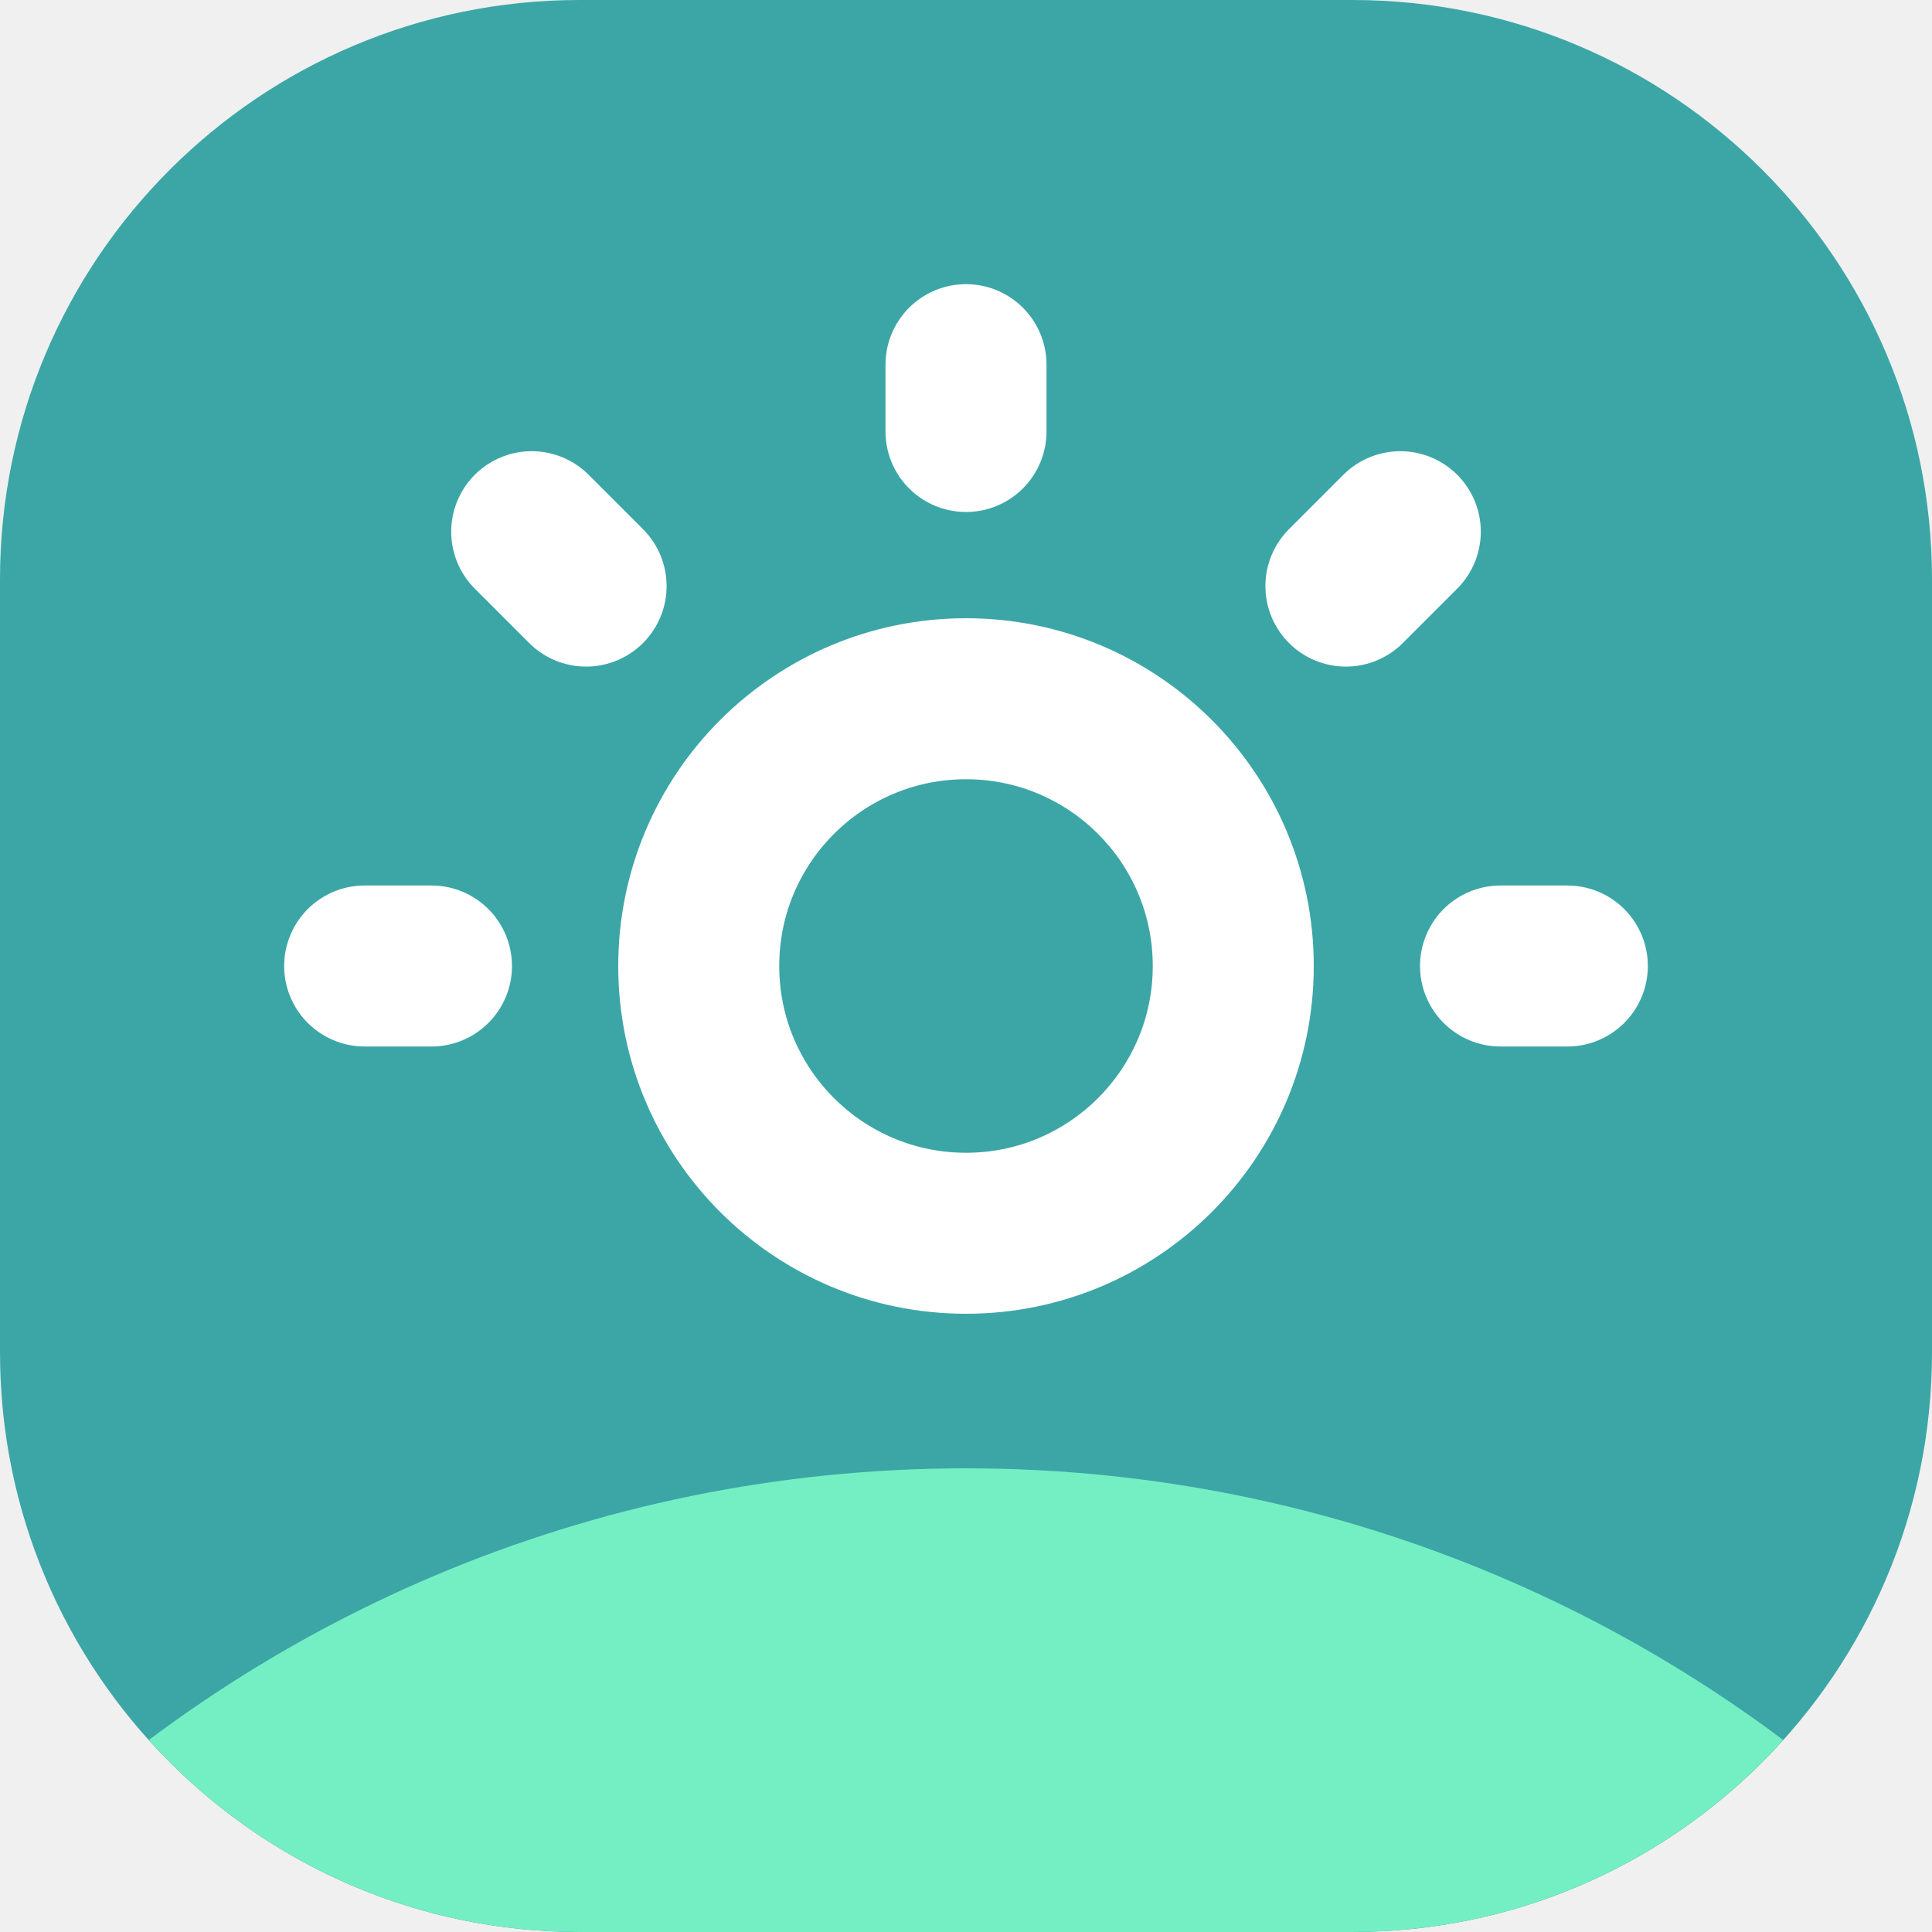
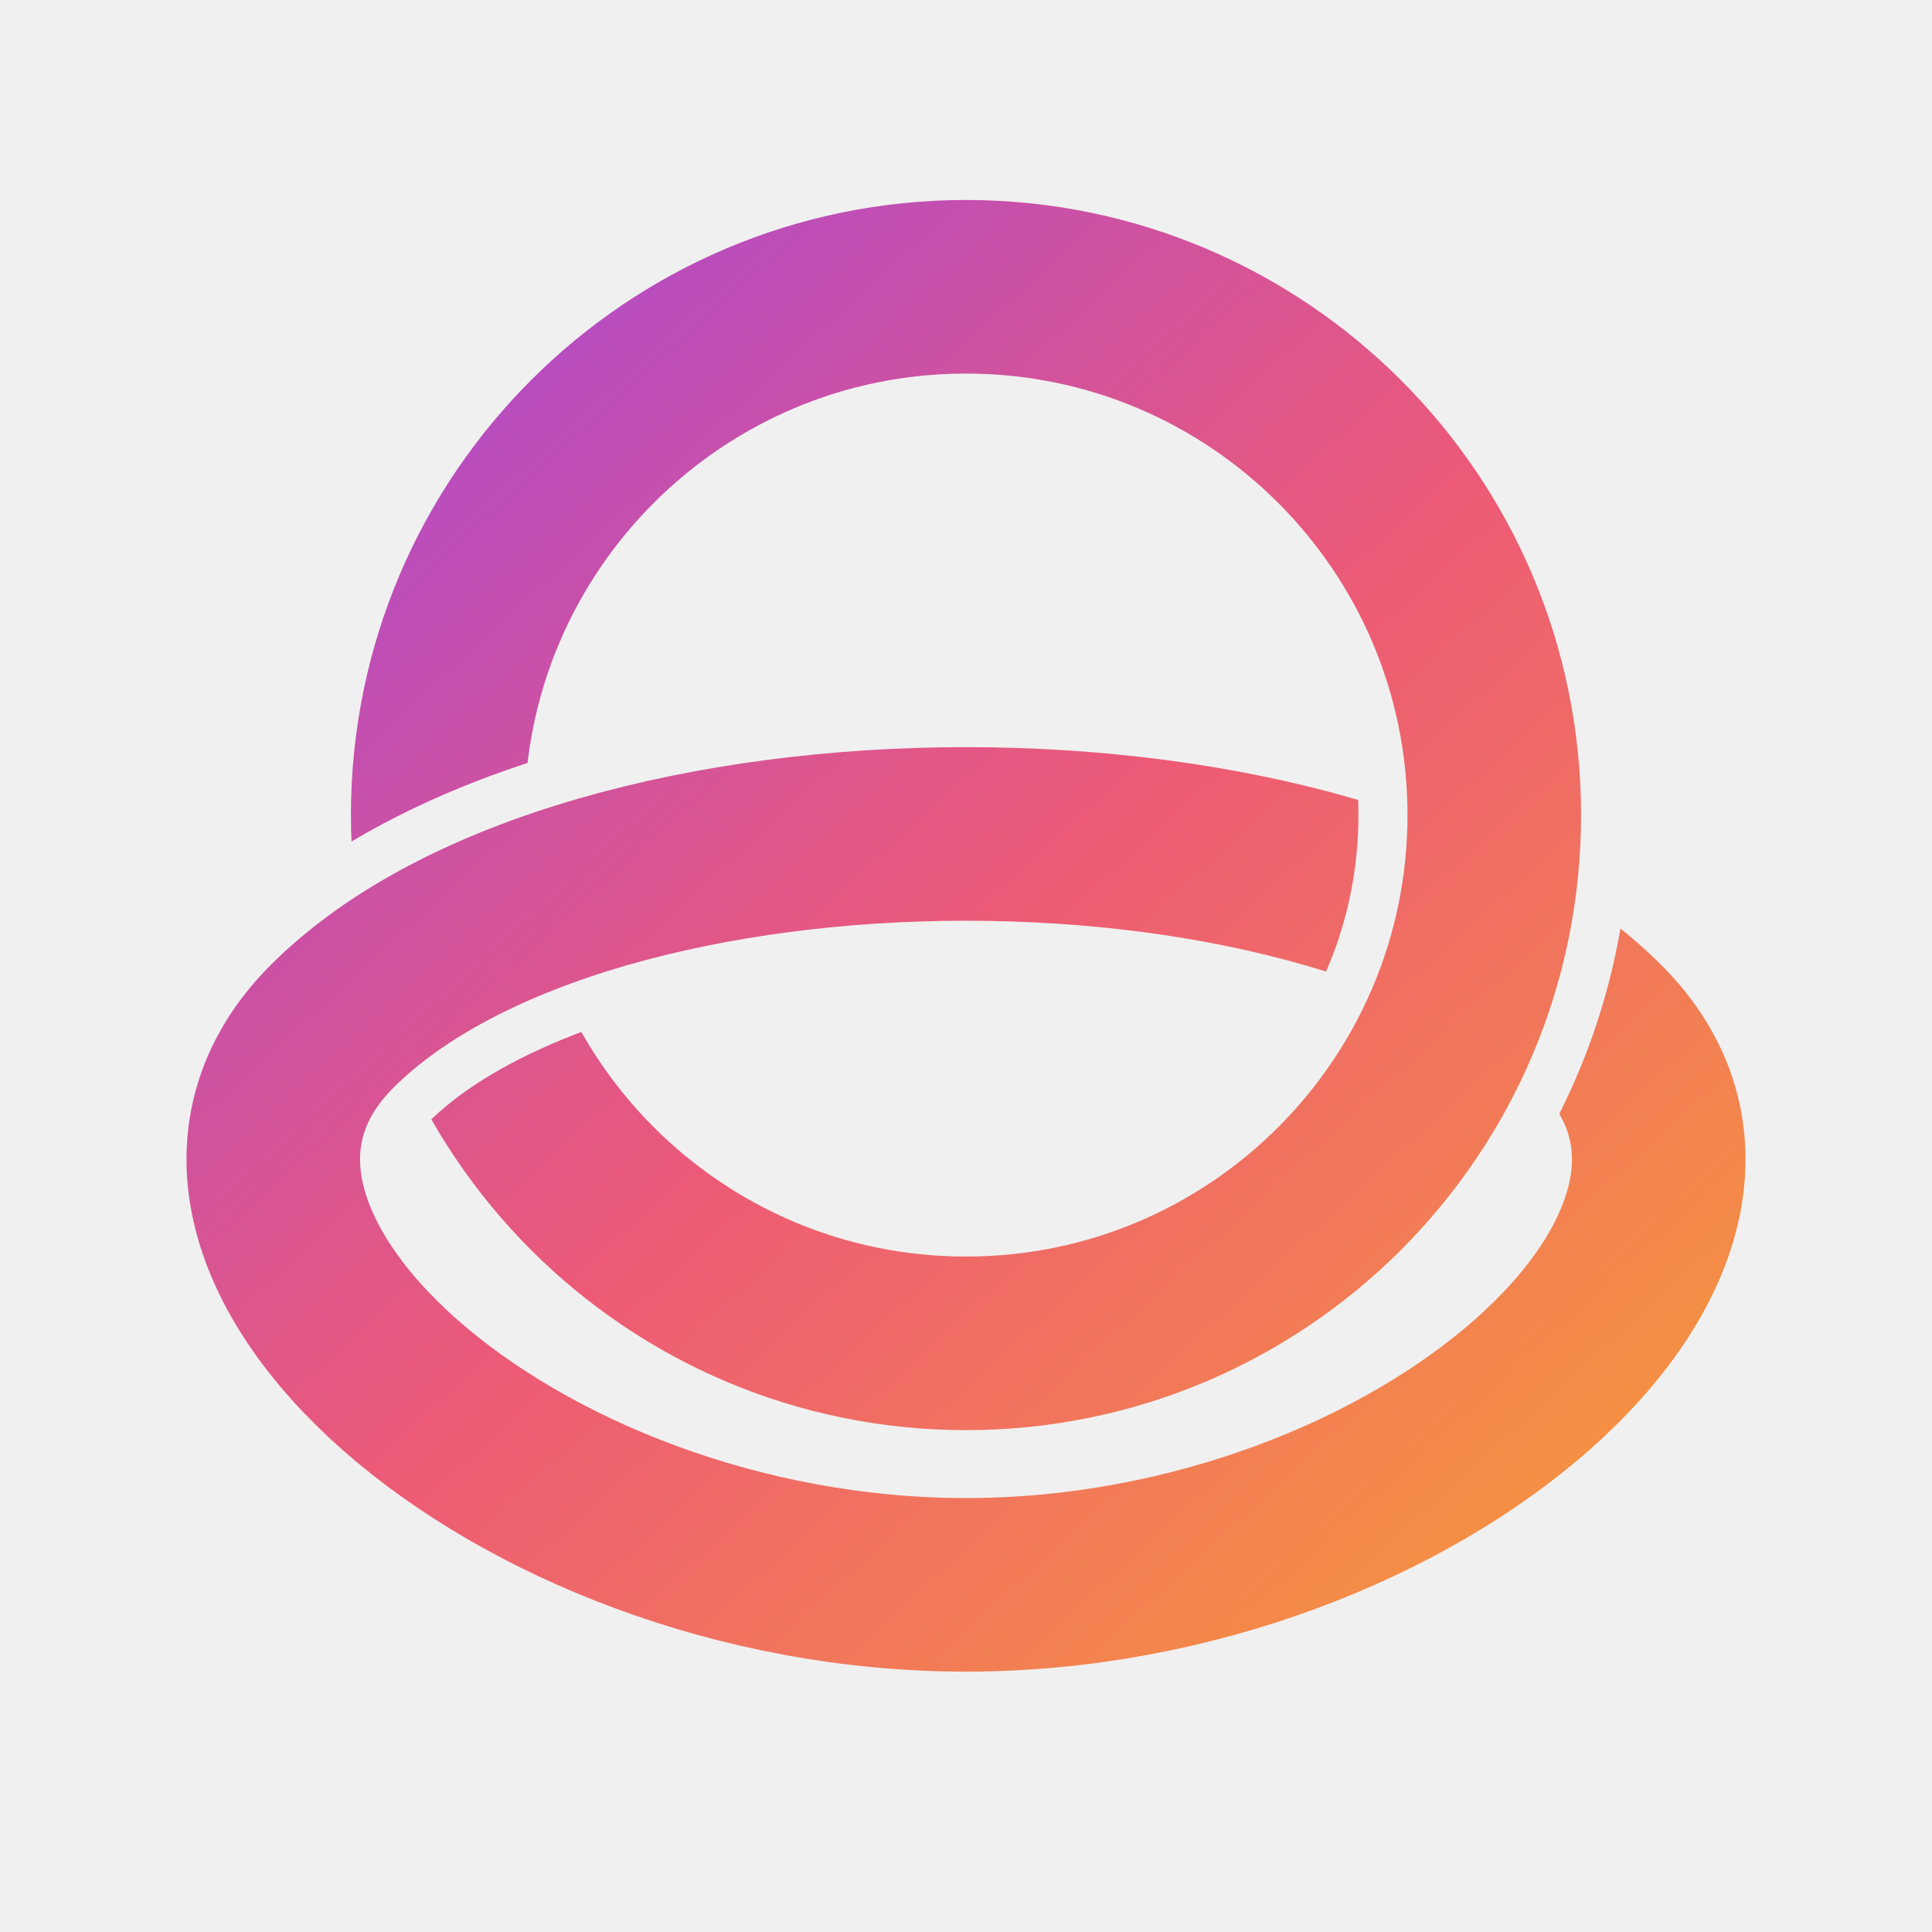
- <svg xmlns="http://www.w3.org/2000/svg" width="800" height="800" viewBox="0 0 800 800" fill="none">
-   <g clip-path="url(#clip0_405_484)">
-     <rect width="800" height="800" fill="#3CA6A6" />
-     <mask id="mask0_405_484" style="mask-type:alpha" maskUnits="userSpaceOnUse" x="0" y="0" width="800" height="800">
-       <rect width="800" height="800" fill="#FFB400" />
+ <svg xmlns="http://www.w3.org/2000/svg" viewBox="0 0 128 128" fill="none">
+   <defs>
+     <linearGradient id="saveadaycolor-gradient" gradientUnits="userSpaceOnUse" x1="20" y1="18" x2="105" y2="111">
+       <stop stop-color="#a848d6" />
+       <stop offset=".5" stop-color="#ed5a76" />
+       <stop offset="1" stop-color="#f69a39" />
+     </linearGradient>
+     <mask id="saveadaycolor-cross-0" maskUnits="userSpaceOnUse" x="0" y="0" width="128" height="128">
+       <rect width="128" height="128" fill="white" />
+       <path d="M19.190,71.924L19.442,71.415L19.723,70.911L20.031,70.411L20.367,69.917L20.732,69.429L21.126,68.946L21.548,68.470L22.000,68.000L22.579,67.440L23.181,66.892L23.808,66.357L24.456,65.834L25.128,65.324L25.820,64.827L26.535,64.342L27.269,63.870L28.024,63.410L28.798,62.963L29.592,62.529L30.404,62.107L31.233,61.697L32.080,61.301L32.944,60.917L33.825,60.545L34.721,60.186L35.632,59.840L36.558,59.506L37.498,59.185L38.452,58.877L39.418,58.581L40.397,58.297L41.388,58.027L42.391,57.769L43.404,57.523" fill="none" stroke="black" stroke-width="18" />
    </mask>
-     <g mask="url(#mask0_405_484)">
-       <path d="M400 151V178.667M178.667 400H151M242.691 242.691L220.167 220.167M557.31 242.691L579.833 220.167M649 400H621.333M510.667 400C510.667 461.118 461.118 510.667 400 510.667C338.88 510.667 289.333 461.118 289.333 400C289.333 338.88 338.88 289.333 400 289.333C461.118 289.333 510.667 338.88 510.667 400Z" stroke="white" stroke-width="66.667" stroke-linecap="round" stroke-linejoin="round" />
-       <circle cx="400" cy="1173" r="565" fill="#74EFC3" />
-     </g>
+     <mask id="saveadaycolor-cross-1" maskUnits="userSpaceOnUse" x="0" y="0" width="128" height="128">
+       <rect width="128" height="128" fill="white" />
+       <path d="M98.436,47.709L98.542,48.323L98.637,48.941L98.721,49.562L98.795,50.186L98.857,50.814L98.908,51.445L98.948,52.080L98.977,52.717L98.994,53.357L99.000,54.000L98.994,54.643L98.977,55.283L98.948,55.920L98.908,56.555L98.857,57.186L98.795,57.814L98.721,58.438L98.637,59.059L98.542,59.677L98.436,60.291L98.320,60.902L98.193,61.508L98.055,62.111L97.908,62.710L97.750,63.304L97.582,63.895L97.404,64.481L97.216,65.063L97.018,65.640L96.810,66.213L96.593,66.781L96.366,67.344L96.130,67.902L95.885,68.455L95.630,69.004L95.366,69.547L95.093,70.085L94.812,70.617L94.521,71.144L94.221,71.665L93.913,72.181L93.597,72.691L93.272,73.195L92.938,73.693L92.597,74.185L92.247,74.671L91.889,75.150" fill="none" stroke="black" stroke-width="18" />
+     </mask>
+   </defs>
+   <g transform="" fill="none" stroke="url(#saveadaycolor-gradient)" stroke-width="11.5" stroke-linecap="round" stroke-linejoin="round">
+     <path d="M64,19C83.33,19 99,34.67 99,54C99,73.33 83.33,89 64,89C44.67,89 29,73.33 29,54C29,34.67 44.67,19 64,19Z" mask="url(#saveadaycolor-cross-0)" />
+     <path d="M22,68C39,51 89,51 106,68C120,82 94,105 64,105C34,105 8,82 22,68Z" mask="url(#saveadaycolor-cross-1)" />
  </g>
-   <defs>
-     <clipPath id="clip0_405_484">
-       <rect width="800" height="800" rx="240" fill="white" />
-     </clipPath>
-   </defs>
</svg>
